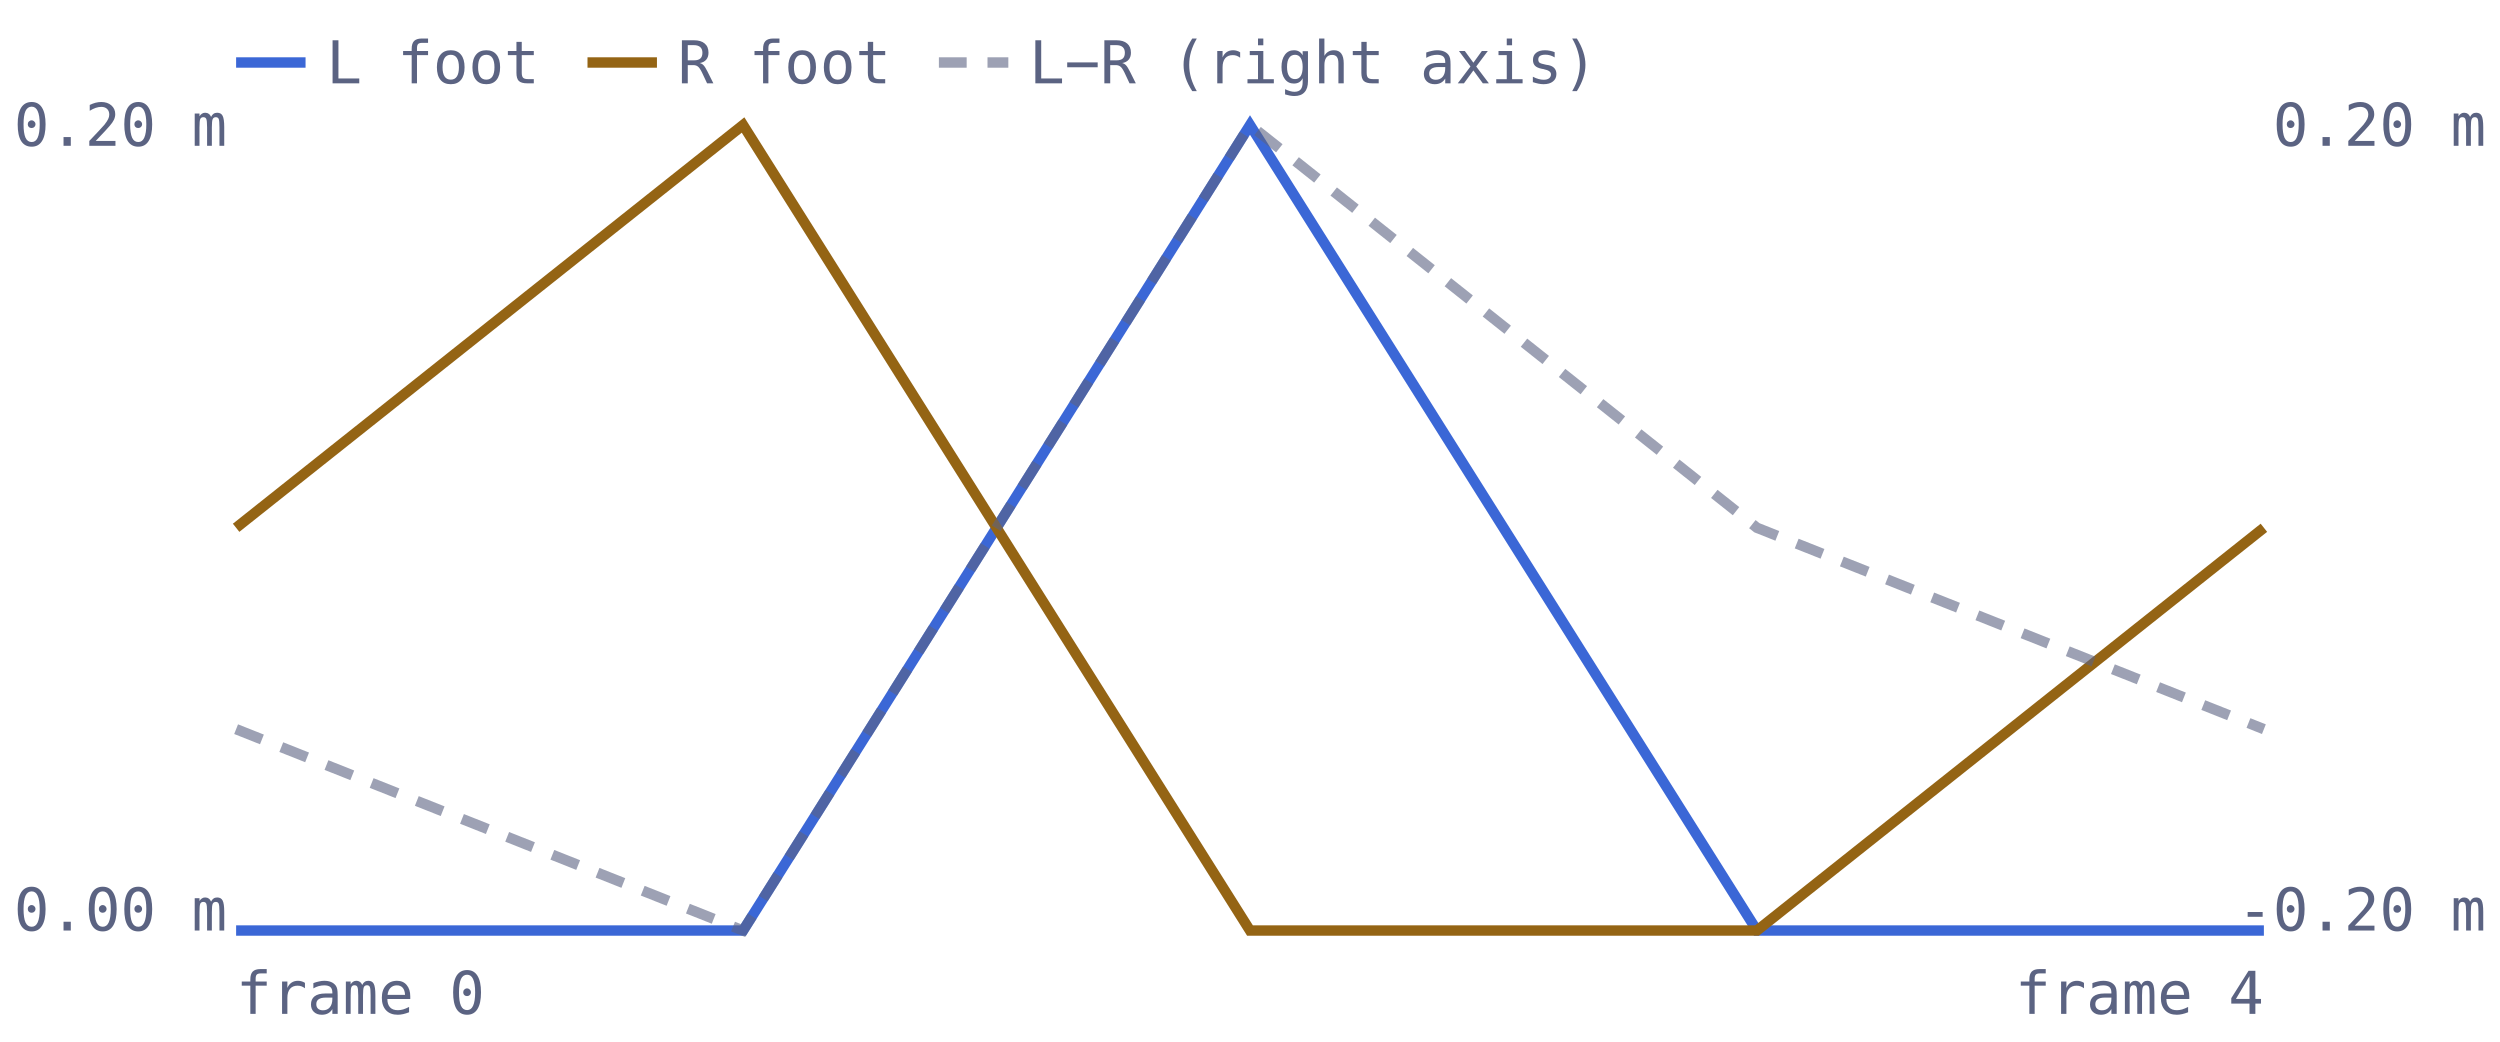
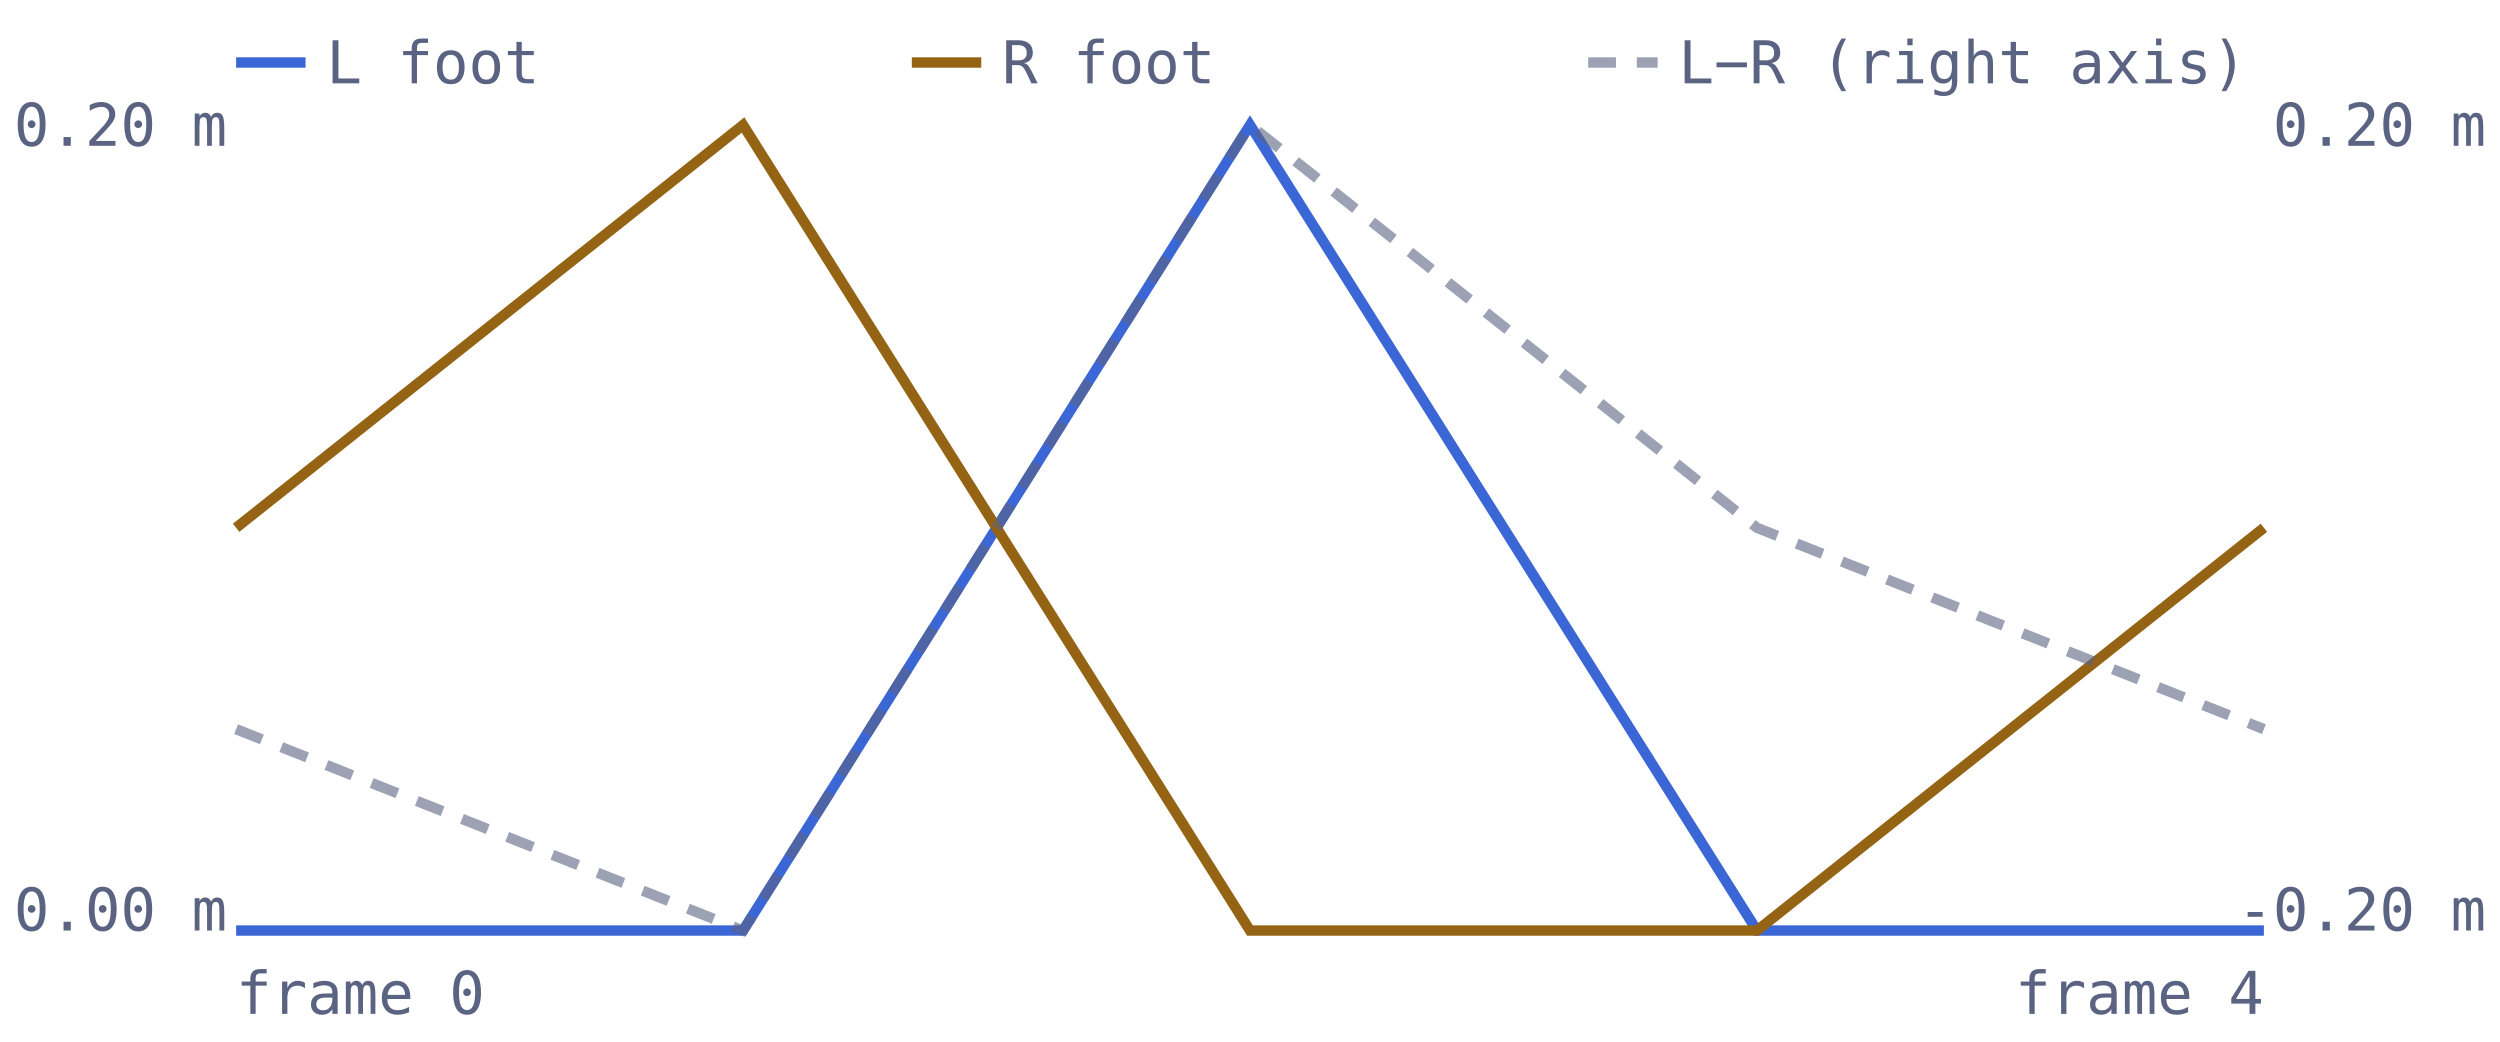
<svg xmlns="http://www.w3.org/2000/svg" id="chart-foot-slide-after-foot-height" viewBox="0 0 360 150" width="100%" role="img" aria-label="acceptance-matrix — foot height relative to hips over frames 0 to 4: L foot, R foot 0.00 to 0.20 m; L−R -0.20 to 0.20 m on its own right-hand axis">
-   <style>#chart-foot-slide-after-foot-height .series-left,#chart-foot-slide-after-foot-height .series-right,#chart-foot-slide-after-foot-height .series-diff,#chart-foot-slide-after-foot-height .root-path,#chart-foot-slide-after-foot-height .pathstart{fill:none;stroke-width:1.5}#chart-foot-slide-after-foot-height .pathend{stroke-width:1}#chart-foot-slide-after-foot-height .pathleader{fill:none;stroke-width:1}#chart-foot-slide-after-foot-height .series-diff{opacity:.6;stroke-dasharray:4 3}#chart-foot-slide-after-foot-height .series-member-0{fill:none;stroke-width:1.5}#chart-foot-slide-after-foot-height .anchor-member-0{stroke-width:2.5}#chart-foot-slide-after-foot-height .series-member-1{fill:none;stroke-width:1.5}#chart-foot-slide-after-foot-height .anchor-member-1{stroke-width:2.5}#chart-foot-slide-after-foot-height .series-member-1,#chart-foot-slide-after-foot-height .anchor-member-1{stroke-dasharray:7 4}#chart-foot-slide-after-foot-height .series-member-2{fill:none;stroke-width:1.5}#chart-foot-slide-after-foot-height .anchor-member-2{stroke-width:2.5}#chart-foot-slide-after-foot-height .series-member-2,#chart-foot-slide-after-foot-height .anchor-member-2{stroke-dasharray:2 3}#chart-foot-slide-after-foot-height .series-member-3{fill:none;stroke-width:1.5}#chart-foot-slide-after-foot-height .anchor-member-3{stroke-width:2.5}#chart-foot-slide-after-foot-height .series-member-3,#chart-foot-slide-after-foot-height .anchor-member-3{stroke-dasharray:12 5}#chart-foot-slide-after-foot-height .series-member-4{fill:none;stroke-width:1.5}#chart-foot-slide-after-foot-height .anchor-member-4{stroke-width:2.5}#chart-foot-slide-after-foot-height .series-member-4,#chart-foot-slide-after-foot-height .anchor-member-4{stroke-dasharray:4 2 1 2}#chart-foot-slide-after-foot-height .series-member-5{fill:none;stroke-width:1.5}#chart-foot-slide-after-foot-height .anchor-member-5{stroke-width:2.5}#chart-foot-slide-after-foot-height .series-member-5,#chart-foot-slide-after-foot-height .anchor-member-5{stroke-dasharray:1 4}#chart-foot-slide-after-foot-height .phase-band{opacity:.16}#chart-foot-slide-after-foot-height text{font:8.5px ui-monospace,monospace}#chart-foot-slide-after-foot-height .series-left{stroke:var(--as-accent,#3b67d6)}#chart-foot-slide-after-foot-height .series-right{stroke:var(--as-warning,#946414)}#chart-foot-slide-after-foot-height .series-diff{stroke:var(--as-muted,#5b6382)}#chart-foot-slide-after-foot-height .root-path{stroke:var(--as-pass,#287a3b)}#chart-foot-slide-after-foot-height .pathdot{fill:var(--as-error,#cf3f5b)}#chart-foot-slide-after-foot-height .pathstart{stroke:var(--as-pass,#287a3b)}#chart-foot-slide-after-foot-height .pathend{fill:var(--as-pass,#287a3b)}#chart-foot-slide-after-foot-height .pathend{stroke:var(--as-ground,#f4f5f9)}#chart-foot-slide-after-foot-height .pathleader{stroke:var(--as-pass,#287a3b)}#chart-foot-slide-after-foot-height text{fill:var(--as-muted,#5b6382)}#chart-foot-slide-after-foot-height .series-member-0{stroke:var(--as-accent,#3b67d6)}#chart-foot-slide-after-foot-height .anchor-member-0{stroke:var(--as-accent,#3b67d6)}#chart-foot-slide-after-foot-height .series-member-1{stroke:var(--as-warning,#946414)}#chart-foot-slide-after-foot-height .anchor-member-1{stroke:var(--as-warning,#946414)}#chart-foot-slide-after-foot-height .series-member-2{stroke:var(--as-pass,#287a3b)}#chart-foot-slide-after-foot-height .anchor-member-2{stroke:var(--as-pass,#287a3b)}#chart-foot-slide-after-foot-height .series-member-3{stroke:var(--as-note,#6b7390)}#chart-foot-slide-after-foot-height .anchor-member-3{stroke:var(--as-note,#6b7390)}#chart-foot-slide-after-foot-height .series-member-4{stroke:var(--as-error,#cf3f5b)}#chart-foot-slide-after-foot-height .anchor-member-4{stroke:var(--as-error,#cf3f5b)}#chart-foot-slide-after-foot-height .series-member-5{stroke:var(--as-muted,#5b6382)}#chart-foot-slide-after-foot-height .anchor-member-5{stroke:var(--as-muted,#5b6382)}#chart-foot-slide-after-foot-height .phase-band{fill:var(--as-pass,#287a3b)}@media (prefers-color-scheme:dark){#chart-foot-slide-after-foot-height .series-left{stroke:var(--as-accent,#7aa2f7)}#chart-foot-slide-after-foot-height .series-right{stroke:var(--as-warning,#e0af68)}#chart-foot-slide-after-foot-height .series-diff{stroke:var(--as-muted,#9099b2)}#chart-foot-slide-after-foot-height .root-path{stroke:var(--as-pass,#9ece6a)}#chart-foot-slide-after-foot-height .pathdot{fill:var(--as-error,#f7768e)}#chart-foot-slide-after-foot-height .pathstart{stroke:var(--as-pass,#9ece6a)}#chart-foot-slide-after-foot-height .pathend{fill:var(--as-pass,#9ece6a)}#chart-foot-slide-after-foot-height .pathend{stroke:var(--as-ground,#17171f)}#chart-foot-slide-after-foot-height .pathleader{stroke:var(--as-pass,#9ece6a)}#chart-foot-slide-after-foot-height text{fill:var(--as-muted,#9099b2)}#chart-foot-slide-after-foot-height .series-member-0{stroke:var(--as-accent,#7aa2f7)}#chart-foot-slide-after-foot-height .anchor-member-0{stroke:var(--as-accent,#7aa2f7)}#chart-foot-slide-after-foot-height .series-member-1{stroke:var(--as-warning,#e0af68)}#chart-foot-slide-after-foot-height .anchor-member-1{stroke:var(--as-warning,#e0af68)}#chart-foot-slide-after-foot-height .series-member-2{stroke:var(--as-pass,#9ece6a)}#chart-foot-slide-after-foot-height .anchor-member-2{stroke:var(--as-pass,#9ece6a)}#chart-foot-slide-after-foot-height .series-member-3{stroke:var(--as-note,#bb9af7)}#chart-foot-slide-after-foot-height .anchor-member-3{stroke:var(--as-note,#bb9af7)}#chart-foot-slide-after-foot-height .series-member-4{stroke:var(--as-error,#f7768e)}#chart-foot-slide-after-foot-height .anchor-member-4{stroke:var(--as-error,#f7768e)}#chart-foot-slide-after-foot-height .series-member-5{stroke:var(--as-muted,#9099b2)}#chart-foot-slide-after-foot-height .anchor-member-5{stroke:var(--as-muted,#9099b2)}#chart-foot-slide-after-foot-height .phase-band{fill:var(--as-pass,#9ece6a)}}</style>
+   <style>#chart-foot-slide-after-foot-height .series-left,#chart-foot-slide-after-foot-height .series-right,#chart-foot-slide-after-foot-height .series-diff,#chart-foot-slide-after-foot-height .root-path,#chart-foot-slide-after-foot-height .pathstart{fill:none;stroke-width:1.5}#chart-foot-slide-after-foot-height .pathend{stroke-width:1}#chart-foot-slide-after-foot-height .pathleader{fill:none;stroke-width:1}#chart-foot-slide-after-foot-height .series-diff{opacity:.6;stroke-dasharray:4 3}#chart-foot-slide-after-foot-height .series-member-0{fill:none;stroke-width:1.5}#chart-foot-slide-after-foot-height .anchor-member-0{stroke-width:2.5}#chart-foot-slide-after-foot-height .series-member-1{fill:none;stroke-width:1.5}#chart-foot-slide-after-foot-height .anchor-member-1{stroke-width:2.5}#chart-foot-slide-after-foot-height path.series-member-1{stroke-dasharray:7 4}#chart-foot-slide-after-foot-height .series-member-2{fill:none;stroke-width:1.5}#chart-foot-slide-after-foot-height .anchor-member-2{stroke-width:2.5}#chart-foot-slide-after-foot-height path.series-member-2{stroke-dasharray:2 3}#chart-foot-slide-after-foot-height .series-member-3{fill:none;stroke-width:1.5}#chart-foot-slide-after-foot-height .anchor-member-3{stroke-width:2.5}#chart-foot-slide-after-foot-height path.series-member-3{stroke-dasharray:12 5}#chart-foot-slide-after-foot-height .series-member-4{fill:none;stroke-width:1.5}#chart-foot-slide-after-foot-height .anchor-member-4{stroke-width:2.5}#chart-foot-slide-after-foot-height path.series-member-4{stroke-dasharray:4 2 1 2}#chart-foot-slide-after-foot-height .series-member-5{fill:none;stroke-width:1.5}#chart-foot-slide-after-foot-height .anchor-member-5{stroke-width:2.5}#chart-foot-slide-after-foot-height path.series-member-5{stroke-dasharray:1 4}#chart-foot-slide-after-foot-height .phase-band{opacity:.16}#chart-foot-slide-after-foot-height text{font:8.5px ui-monospace,monospace}#chart-foot-slide-after-foot-height .series-left{stroke:var(--as-accent,#3b67d6)}#chart-foot-slide-after-foot-height .series-right{stroke:var(--as-warning,#946414)}#chart-foot-slide-after-foot-height .series-diff{stroke:var(--as-muted,#5b6382)}#chart-foot-slide-after-foot-height .root-path{stroke:var(--as-pass,#287a3b)}#chart-foot-slide-after-foot-height .pathdot{fill:var(--as-error,#cf3f5b)}#chart-foot-slide-after-foot-height .pathstart{stroke:var(--as-pass,#287a3b)}#chart-foot-slide-after-foot-height .pathend{fill:var(--as-pass,#287a3b)}#chart-foot-slide-after-foot-height .pathend{stroke:var(--as-ground,#f4f5f9)}#chart-foot-slide-after-foot-height .pathleader{stroke:var(--as-pass,#287a3b)}#chart-foot-slide-after-foot-height text{fill:var(--as-muted,#5b6382)}#chart-foot-slide-after-foot-height .series-member-0{stroke:var(--as-accent,#3b67d6)}#chart-foot-slide-after-foot-height .anchor-member-0{stroke:var(--as-accent,#3b67d6)}#chart-foot-slide-after-foot-height .series-member-1{stroke:var(--as-warning,#946414)}#chart-foot-slide-after-foot-height .anchor-member-1{stroke:var(--as-warning,#946414)}#chart-foot-slide-after-foot-height .series-member-2{stroke:var(--as-pass,#287a3b)}#chart-foot-slide-after-foot-height .anchor-member-2{stroke:var(--as-pass,#287a3b)}#chart-foot-slide-after-foot-height .series-member-3{stroke:var(--as-note,#6b7390)}#chart-foot-slide-after-foot-height .anchor-member-3{stroke:var(--as-note,#6b7390)}#chart-foot-slide-after-foot-height .series-member-4{stroke:var(--as-error,#cf3f5b)}#chart-foot-slide-after-foot-height .anchor-member-4{stroke:var(--as-error,#cf3f5b)}#chart-foot-slide-after-foot-height .series-member-5{stroke:var(--as-muted,#5b6382)}#chart-foot-slide-after-foot-height .anchor-member-5{stroke:var(--as-muted,#5b6382)}#chart-foot-slide-after-foot-height .phase-band{fill:var(--as-pass,#287a3b)}@media (prefers-color-scheme:dark){#chart-foot-slide-after-foot-height .series-left{stroke:var(--as-accent,#7aa2f7)}#chart-foot-slide-after-foot-height .series-right{stroke:var(--as-warning,#e0af68)}#chart-foot-slide-after-foot-height .series-diff{stroke:var(--as-muted,#9099b2)}#chart-foot-slide-after-foot-height .root-path{stroke:var(--as-pass,#9ece6a)}#chart-foot-slide-after-foot-height .pathdot{fill:var(--as-error,#f7768e)}#chart-foot-slide-after-foot-height .pathstart{stroke:var(--as-pass,#9ece6a)}#chart-foot-slide-after-foot-height .pathend{fill:var(--as-pass,#9ece6a)}#chart-foot-slide-after-foot-height .pathend{stroke:var(--as-ground,#17171f)}#chart-foot-slide-after-foot-height .pathleader{stroke:var(--as-pass,#9ece6a)}#chart-foot-slide-after-foot-height text{fill:var(--as-muted,#9099b2)}#chart-foot-slide-after-foot-height .series-member-0{stroke:var(--as-accent,#7aa2f7)}#chart-foot-slide-after-foot-height .anchor-member-0{stroke:var(--as-accent,#7aa2f7)}#chart-foot-slide-after-foot-height .series-member-1{stroke:var(--as-warning,#e0af68)}#chart-foot-slide-after-foot-height .anchor-member-1{stroke:var(--as-warning,#e0af68)}#chart-foot-slide-after-foot-height .series-member-2{stroke:var(--as-pass,#9ece6a)}#chart-foot-slide-after-foot-height .anchor-member-2{stroke:var(--as-pass,#9ece6a)}#chart-foot-slide-after-foot-height .series-member-3{stroke:var(--as-note,#bb9af7)}#chart-foot-slide-after-foot-height .anchor-member-3{stroke:var(--as-note,#bb9af7)}#chart-foot-slide-after-foot-height .series-member-4{stroke:var(--as-error,#f7768e)}#chart-foot-slide-after-foot-height .anchor-member-4{stroke:var(--as-error,#f7768e)}#chart-foot-slide-after-foot-height .series-member-5{stroke:var(--as-muted,#9099b2)}#chart-foot-slide-after-foot-height .anchor-member-5{stroke:var(--as-muted,#9099b2)}#chart-foot-slide-after-foot-height .phase-band{fill:var(--as-pass,#9ece6a)}}</style>
  <line class="series-left" x1="34.0" x2="44.0" y1="9" y2="9" />
  <text class="legend" x="47.0" y="12.0">L foot</text>
-   <line class="series-right" x1="84.6" x2="94.6" y1="9" y2="9" />
-   <text class="legend" x="97.6" y="12.0">R foot</text>
-   <line class="series-diff" x1="135.2" x2="145.2" y1="9" y2="9" />
-   <text class="legend" x="148.2" y="12.0">L−R (right axis)</text>
+   <line class="series-right" x1="131.3" x2="141.3" y1="9" y2="9" />
+   <text class="legend" x="144.3" y="12.0">R foot</text>
+   <line class="series-diff" x1="228.7" x2="238.7" y1="9" y2="9" />
+   <text class="legend" x="241.7" y="12.0">L−R (right axis)</text>
  <path class="series-left" d="M34.0,134.0L107.0,134.0L180.0,18.0L253.0,134.0L326.0,134.0" fill="none" />
  <path class="series-right" d="M34.0,76.0L107.0,18.0L180.0,134.0L253.0,134.0L326.0,76.0" fill="none" />
  <path class="series-diff" d="M34.0,105.0L107.0,134.0L180.0,18.0L253.0,76.0L326.0,105.0" fill="none" />
  <text class="axis" x="2.0" y="21.0">0.20 m</text>
  <text class="axis" x="2.0" y="134.0">0.00 m</text>
  <text class="axis" x="358.0" y="21.0" text-anchor="end">0.20 m</text>
  <text class="axis" x="358.0" y="134.0" text-anchor="end">-0.20 m</text>
  <text class="axis" x="34.0" y="146.0">frame 0</text>
  <text class="axis" x="326.0" y="146.0" text-anchor="end">frame 4</text>
</svg>
